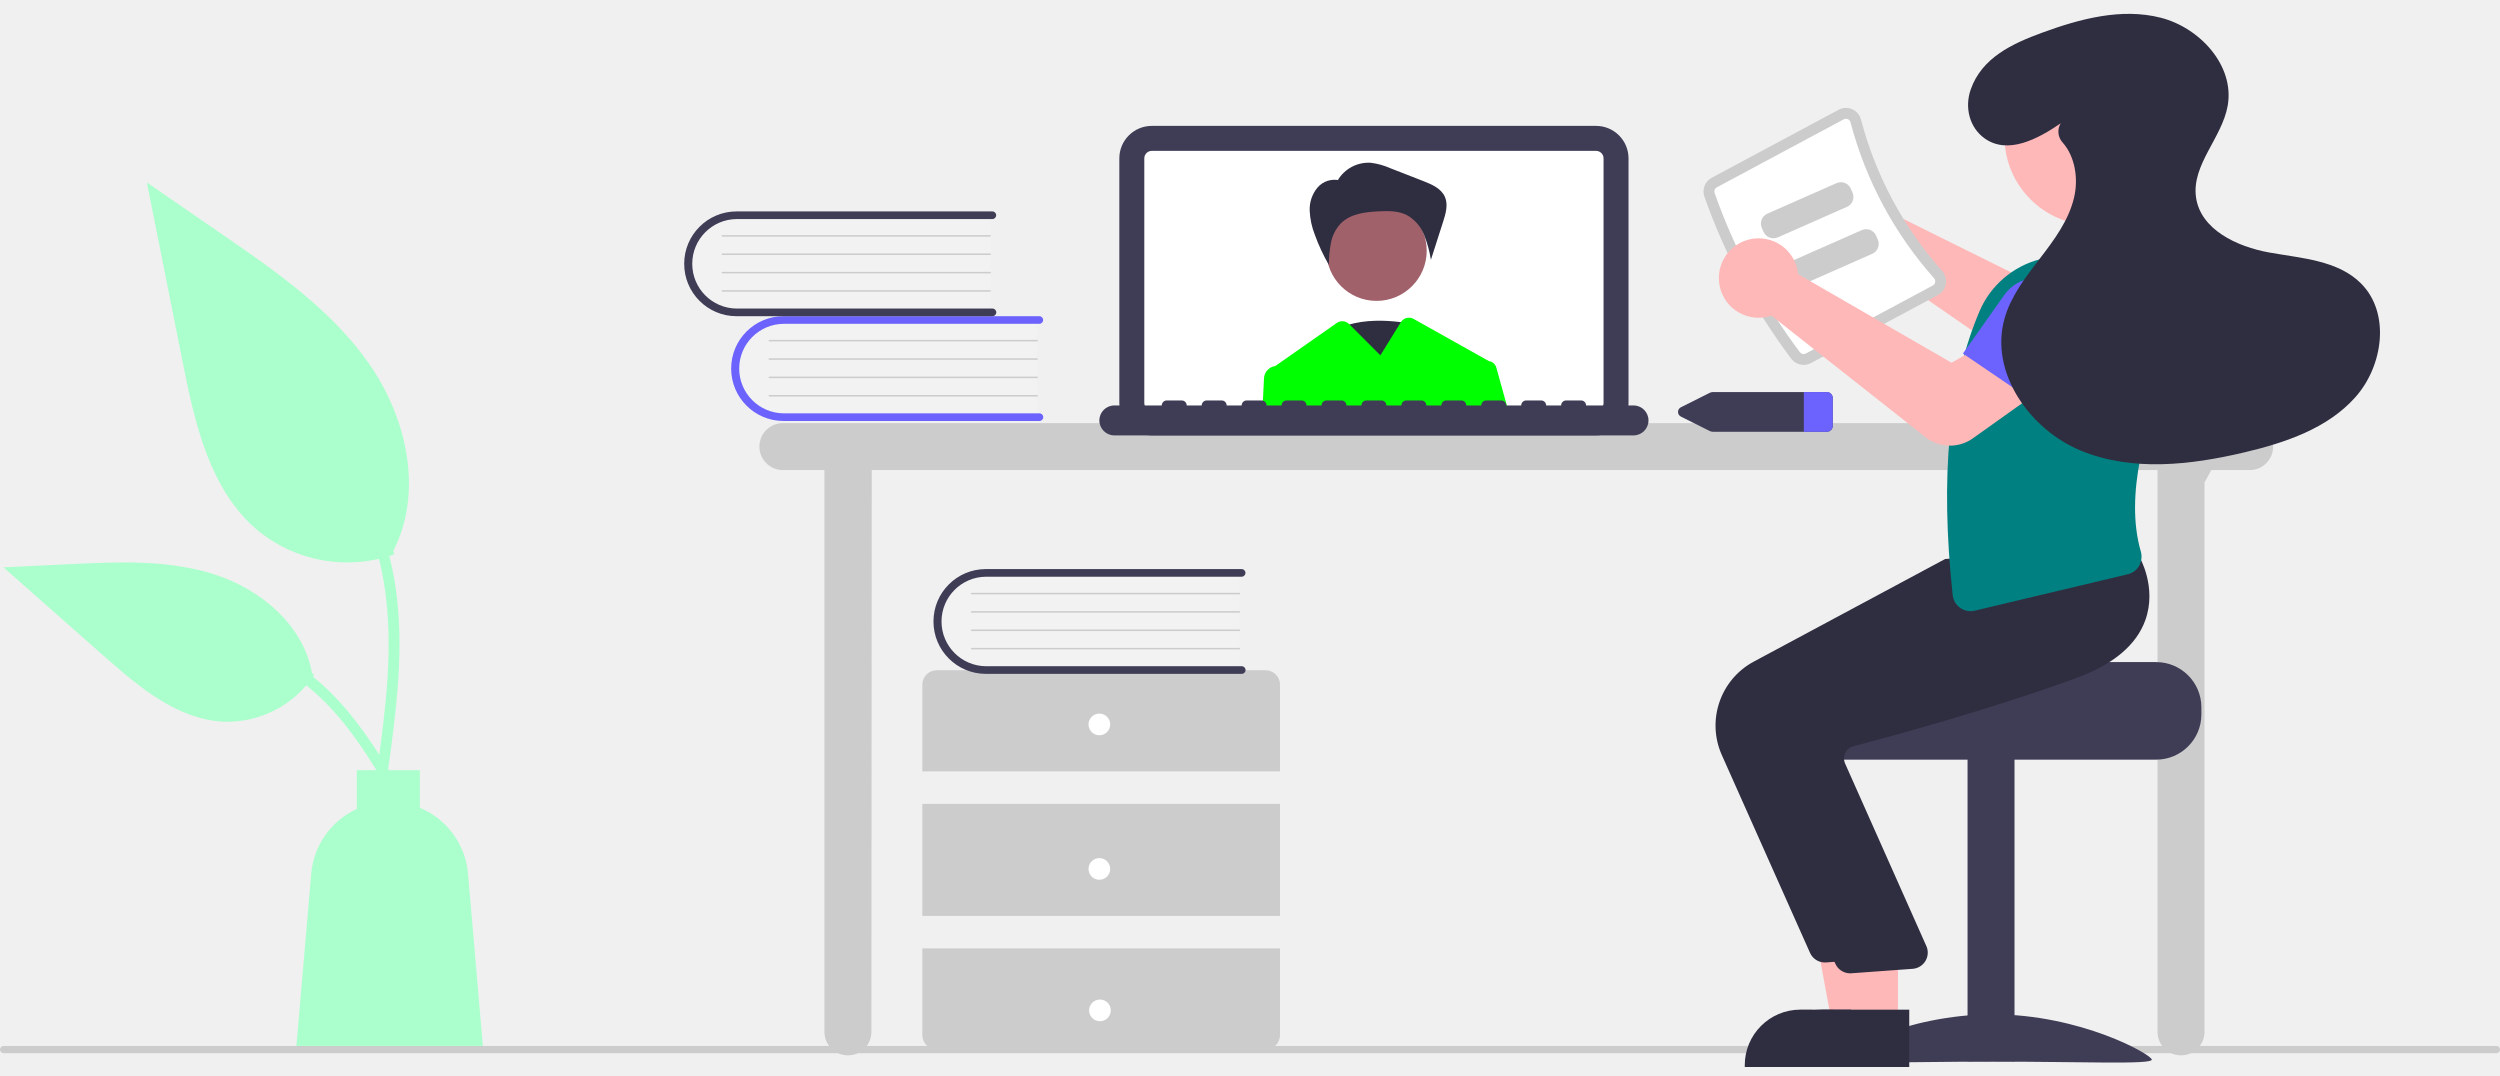
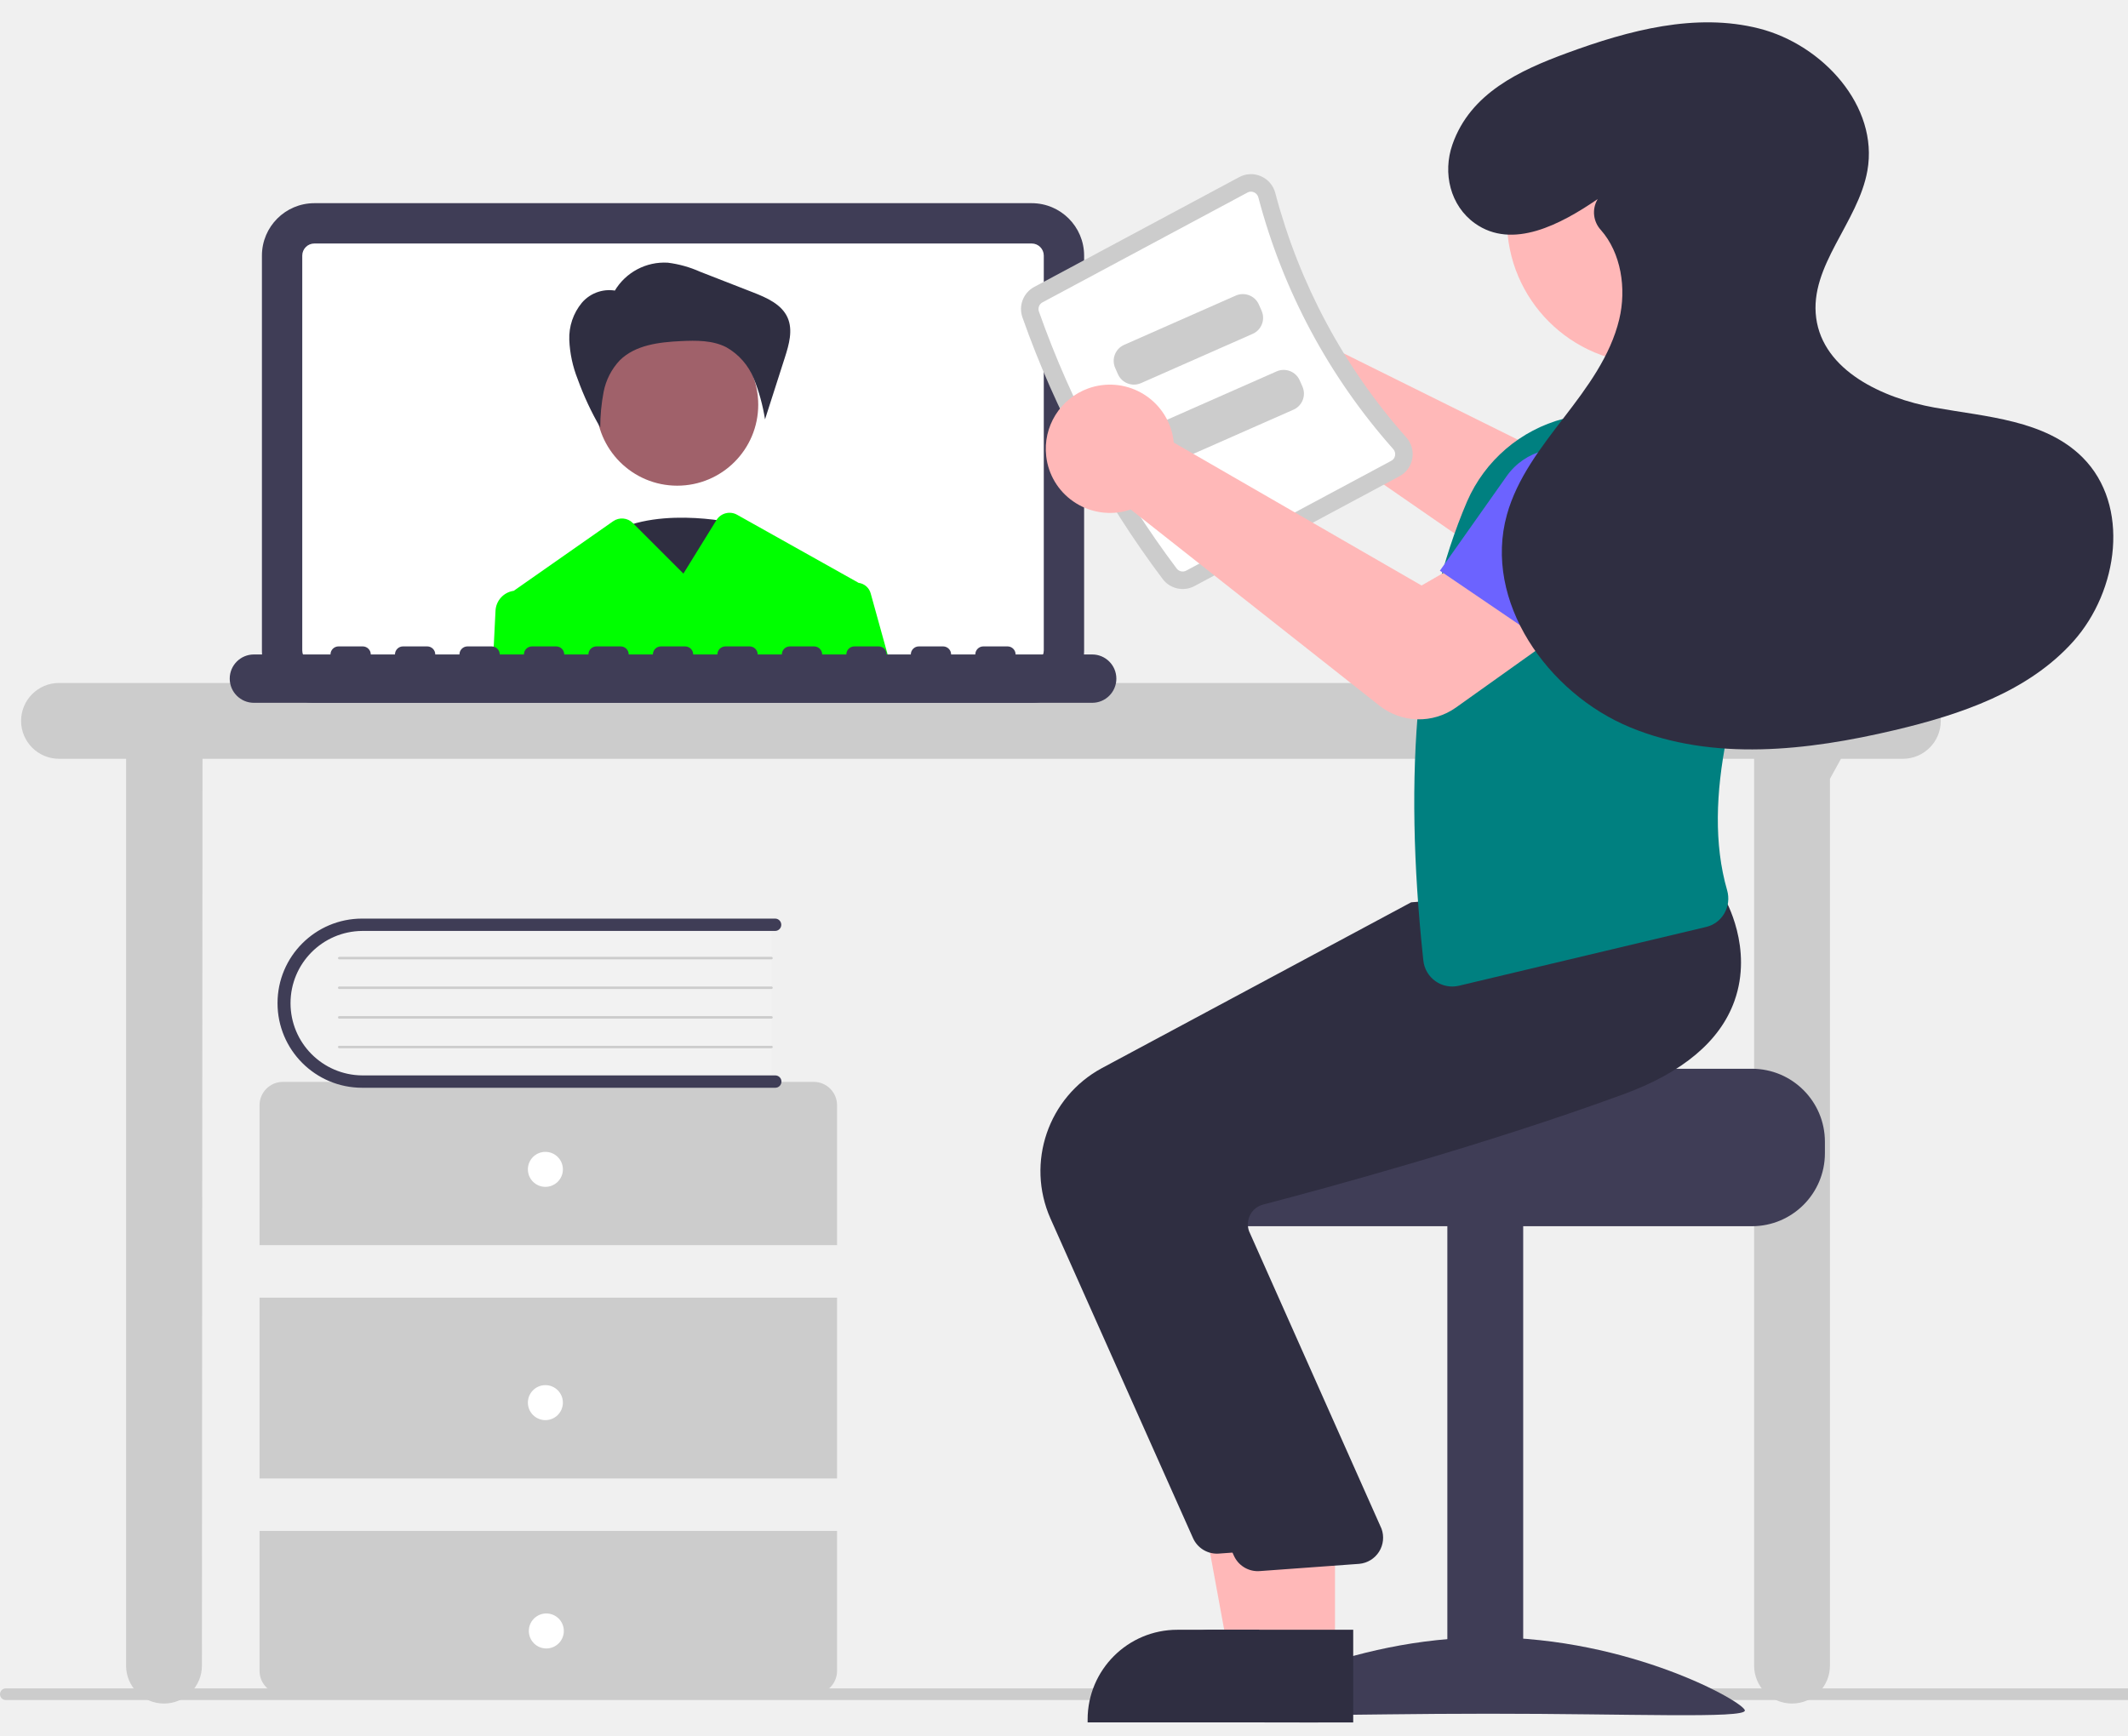
- <svg xmlns="http://www.w3.org/2000/svg" data-name="Layer 1" width="7.208in" height="3.1in" viewBox="0 0 692 297.6" version="1.1" id="svg283">
+ <svg xmlns="http://www.w3.org/2000/svg" data-name="Layer 1" width="3.8in" height="3.1in" viewBox="0 0 364.8 297.6" version="1.1" id="svg283">
  <defs id="defs287" />
  <path d="M 691,291.513 H 1 a 1,1 0 0 1 0,-2 h 690 a 1,1 0 0 1 0,2 z" fill="#cccccc" id="path155" />
-   <path d="m 622.704,117.111 h -406 a 6.5,6.5 0 1 0 0,13 h 11.5 v 155.5 a 6.5,6.5 0 0 0 13,0 l 0.099,-155.5 h 355.901 v 155.5 a 6.5,6.5 0 0 0 13,0 V 133.539 l 1.891,-3.427 h 10.609 a 6.5,6.5 0 1 0 0,-13 z" fill="#cccccc" id="path157" />
-   <path d="M 441.794,120.513 H 318.812 a 8.992,8.992 0 0 1 -8.982,-8.982 V 43.822 a 8.992,8.992 0 0 1 8.982,-8.982 h 122.982 a 8.992,8.992 0 0 1 8.982,8.982 V 111.531 a 8.992,8.992 0 0 1 -8.982,8.982 z" fill="#3f3d56" id="path159" />
-   <path d="M 441.793,41.753 H 318.813 a 2.074,2.074 0 0 0 -2.07,2.07 v 67.71 a 2.074,2.074 0 0 0 2.07,2.07 h 122.98 a 2.074,2.074 0 0 0 2.07,-2.07 V 43.823 a 2.074,2.074 0 0 0 -2.07,-2.07 z" fill="#ffffff" id="path161" />
-   <path d="m 390.792,89.691 c 0,0 -14.722,-3.392 -22.82,2.827 -8.097,6.219 10.306,20.355 10.306,20.355 z" fill="#2f2e41" id="path163" />
-   <circle cx="381.024" cy="69.394" r="13.887" fill="#a0616a" id="circle165" />
-   <path d="m 370.286,49.9 a 9.898,9.898 0 0 1 9.126,-4.856 19.397,19.397 0 0 1 5.515,1.544 l 9.078,3.541 c 2.349,0.916 4.922,2.039 5.941,4.345 0.946,2.141 0.24,4.613 -0.474,6.841 l -3.397,10.593 a 32.246,32.246 0 0 0 -1.925,-6.998 10.835,10.835 0 0 0 -4.704,-5.364 c -2.358,-1.21 -5.137,-1.185 -7.785,-1.057 -3.749,0.18 -7.826,0.657 -10.489,3.302 a 10.895,10.895 0 0 0 -2.765,5.399 32.5,32.5 0 0 0 -0.58,6.112 50.669,50.669 0 0 1 -3.869,-8.295 20.525,20.525 0 0 1 -1.438,-6.715 9.444,9.444 0 0 1 2.165,-6.387 6.195,6.195 0 0 1 6.231,-1.961 z" fill="#2f2e41" id="path167" />
-   <path d="m 414.183,101.733 a 2.472,2.472 0 0 0 -2.07,-1.79 0.86,0.86 0 0 0 -0.1,-0.06 l -20.731,-11.618 a 2.637,2.637 0 0 0 -3.528,0.908 l -5.67,9.18 -8.54,-8.54 -0.136,-0.136 a 2.636,2.636 0 0 0 -3.376,-0.295 l -17.038,11.931 c -0.03,0 -0.06,0.01 -0.09,0.01 a 3.633,3.633 0 0 0 -3.03,3.39 l -0.44,8.89 h 68.04 z" fill="#6c63ff" id="path169" style="fill:#00ff00" />
-   <path d="m 452.158,112.222 h -13.127 a 1.382,1.382 0 0 0 -1.382,-1.382 h -4.145 a 1.382,1.382 0 0 0 -1.382,1.382 h -4.145 a 1.382,1.382 0 0 0 -1.382,-1.382 h -4.145 a 1.382,1.382 0 0 0 -1.382,1.382 h -4.145 a 1.382,1.382 0 0 0 -1.382,-1.382 h -4.145 a 1.382,1.382 0 0 0 -1.382,1.382 h -4.145 a 1.382,1.382 0 0 0 -1.382,-1.382 h -4.145 a 1.382,1.382 0 0 0 -1.382,1.382 h -4.145 a 1.382,1.382 0 0 0 -1.382,-1.382 H 389.285 a 1.382,1.382 0 0 0 -1.382,1.382 h -4.145 a 1.382,1.382 0 0 0 -1.382,-1.382 h -4.145 a 1.382,1.382 0 0 0 -1.382,1.382 h -4.145 a 1.382,1.382 0 0 0 -1.382,-1.382 h -4.145 a 1.382,1.382 0 0 0 -1.382,1.382 h -4.145 a 1.382,1.382 0 0 0 -1.382,-1.382 h -4.145 a 1.382,1.382 0 0 0 -1.382,1.382 h -4.145 a 1.382,1.382 0 0 0 -1.382,-1.382 h -4.145 a 1.382,1.382 0 0 0 -1.382,1.382 h -4.145 a 1.382,1.382 0 0 0 -1.382,-1.382 h -4.145 a 1.382,1.382 0 0 0 -1.382,1.382 H 328.485 a 1.382,1.382 0 0 0 -1.382,-1.382 h -4.145 a 1.382,1.382 0 0 0 -1.382,1.382 H 308.449 a 4.145,4.145 0 0 0 0,8.291 h 143.709 a 4.145,4.145 0 0 0 0,-8.291 z" fill="#3f3d56" id="path171" />
-   <path d="m 287.079,88.148 v 27.526 h -68.962 a 13.771,13.771 0 1 1 0,-27.526 z" fill="#f2f2f2" id="path173" />
-   <path d="m 288.773,115.462 a 1.059,1.059 0 0 1 -1.059,1.059 h -70.826 a 14.504,14.504 0 1 1 0,-29.008 h 70.826 a 1.059,1.059 0 0 1 0,2.117 h -70.826 a 12.387,12.387 0 0 0 0,24.773 h 70.826 a 1.059,1.059 0 0 1 1.059,1.059 z" fill="#6c63ff" id="path175" />
-   <path d="m 287.079,94.5 h -74.108 a 0.212,0.212 0 1 1 0,-0.423 h 74.108 a 0.212,0.212 0 0 1 0,0.423 z" fill="#cccccc" id="path177" />
-   <path d="m 287.079,99.582 h -74.108 a 0.212,0.212 0 1 1 0,-0.423 h 74.108 a 0.212,0.212 0 0 1 0,0.423 z" fill="#cccccc" id="path179" />
-   <path d="m 287.079,104.664 h -74.108 a 0.212,0.212 0 1 1 0,-0.423 h 74.108 a 0.212,0.212 0 0 1 0,0.423 z" fill="#cccccc" id="path181" />
-   <path d="m 287.079,109.745 h -74.108 a 0.212,0.212 0 1 1 0,-0.423 h 74.108 a 0.212,0.212 0 0 1 0,0.423 z" fill="#cccccc" id="path183" />
-   <path d="m 274.079,59.148 v 27.526 h -68.962 a 13.771,13.771 0 1 1 0,-27.526 z" fill="#f2f2f2" id="path185" />
-   <path d="m 275.773,86.462 a 1.059,1.059 0 0 1 -1.059,1.059 h -70.826 a 14.504,14.504 0 1 1 0,-29.008 h 70.826 a 1.059,1.059 0 0 1 0,2.117 h -70.826 a 12.387,12.387 0 0 0 0,24.773 h 70.826 a 1.059,1.059 0 0 1 1.059,1.059 z" fill="#3f3d56" id="path187" />
-   <path d="m 274.079,65.5 h -74.108 a 0.212,0.212 0 1 1 0,-0.423 h 74.108 a 0.212,0.212 0 0 1 0,0.423 z" fill="#cccccc" id="path189" />
-   <path d="m 274.079,70.582 h -74.108 a 0.212,0.212 0 1 1 0,-0.423 h 74.108 a 0.212,0.212 0 0 1 0,0.423 z" fill="#cccccc" id="path191" />
-   <path d="m 274.079,75.664 h -74.108 a 0.212,0.212 0 1 1 0,-0.423 h 74.108 a 0.212,0.212 0 0 1 0,0.423 z" fill="#cccccc" id="path193" />
-   <path d="m 274.079,80.745 h -74.108 a 0.212,0.212 0 1 1 0,-0.423 h 74.108 a 0.212,0.212 0 0 1 0,0.423 z" fill="#cccccc" id="path195" />
-   <path d="m 354.303,213.513 v -24 a 4,4 0 0 0 -4,-4 h -91 a 4,4 0 0 0 -4,4 v 24 z" fill="#cccccc" id="path197" />
-   <rect x="255.303" y="222.513" width="99" height="31" fill="#cccccc" id="rect199" />
-   <path d="m 255.303,262.513 v 24 a 4,4 0 0 0 4,4 h 91 a 4,4 0 0 0 4,-4 v -24 z" fill="#cccccc" id="path201" />
-   <circle cx="304.303" cy="200.513" r="3" fill="#ffffff" id="circle203" />
-   <circle cx="304.303" cy="240.513" r="3" fill="#ffffff" id="circle205" />
-   <circle cx="304.464" cy="279.666" r="3" fill="#ffffff" id="circle207" />
-   <path d="m 343.079,158.148 v 27.526 h -68.962 a 13.771,13.771 0 1 1 0,-27.526 z" fill="#f2f2f2" id="path209" />
-   <path d="m 344.773,185.462 a 1.059,1.059 0 0 1 -1.059,1.059 h -70.826 a 14.504,14.504 0 1 1 0,-29.008 h 70.826 a 1.059,1.059 0 0 1 0,2.117 h -70.826 a 12.387,12.387 0 0 0 0,24.773 h 70.826 a 1.059,1.059 0 0 1 1.059,1.059 z" fill="#3f3d56" id="path211" />
-   <path d="m 343.079,164.5 h -74.108 a 0.212,0.212 0 1 1 0,-0.423 h 74.108 a 0.212,0.212 0 0 1 0,0.423 z" fill="#cccccc" id="path213" />
-   <path d="m 343.079,169.582 h -74.108 a 0.212,0.212 0 1 1 0,-0.423 h 74.108 a 0.212,0.212 0 0 1 0,0.423 z" fill="#cccccc" id="path215" />
-   <path d="m 343.079,174.664 h -74.108 a 0.212,0.212 0 1 1 0,-0.423 h 74.108 a 0.212,0.212 0 0 1 0,0.423 z" fill="#cccccc" id="path217" />
-   <path d="m 343.079,179.745 h -74.108 a 0.212,0.212 0 1 1 0,-0.423 h 74.108 a 0.212,0.212 0 0 1 0,0.423 z" fill="#cccccc" id="path219" />
-   <path d="M 505.563,108.513 H 474.143 a 1.941,1.941 0 0 0 -0.86,0.2 l -7.93,3.97 a 1.445,1.445 0 0 0 0,2.66 l 7.93,3.97 a 1.941,1.941 0 0 0 0.86,0.2 h 31.42 a 1.649,1.649 0 0 0 1.74,-1.53 v -7.94 a 1.649,1.649 0 0 0 -1.74,-1.53 z" fill="#3f3d56" id="path229" />
-   <path d="m 507.303,110.043 v 7.94 a 1.649,1.649 0 0 1 -1.74,1.53 h -6.26 v -11 h 6.26 a 1.649,1.649 0 0 1 1.74,1.53 z" fill="#6c63ff" id="path231" />
-   <path d="m 505.327,49.113 a 11.003,11.003 0 0 1 14.89,6.915 10.588,10.588 0 0 1 0.32,1.435 l 43.938,21.788 10.168,-6.739 12.652,14.565 -15.526,12.61 a 11.149,11.149 0 0 1 -13.301,0.513 L 513.889,69.372 a 10.511,10.511 0 0 1 -1.015,0.37 11.003,11.003 0 0 1 -14.01,-8.561 10.708,10.708 0 0 1 -0.163,-1.34 11.036,11.036 0 0 1 6.625,-10.729 z" fill="#ffb8b8" id="path233" />
-   <path d="m 596.841,183.262 h -48.01 c 0,1.38 -49.48,2.5 -49.48,2.5 a 12.86,12.86 0 0 0 -2.11,2 12.41,12.41 0 0 0 -2.9,8 v 2 a 12.505,12.505 0 0 0 12.5,12.5 h 90 a 12.511,12.511 0 0 0 12.5,-12.5 v -2 a 12.517,12.517 0 0 0 -12.5,-12.5 z" fill="#3f3d56" id="path235" />
-   <rect x="-557.617" y="-293.765" width="13" height="84" transform="scale(-1)" fill="#3f3d56" id="rect237" />
-   <path d="m 507.618,293.308 c 0,1.405 19.699,0.543 44,0.543 24.301,0 44,0.861 44,-0.543 0,-1.405 -19.699,-12.543 -44,-12.543 -24.301,0 -44,11.139 -44,12.543 z" fill="#3f3d56" id="path239" />
-   <polygon points="519.353,487.993 507.094,487.992 501.261,456.195 519.355,456.196 " fill="#ffb8b8" id="polygon241" transform="translate(0,-204.53)" />
-   <path d="m 522.48,295.347 -39.531,-0.001 v -0.5 a 15.386,15.386 0 0 1 15.386,-15.386 h 10e-4 l 24.144,10e-4 z" fill="#2f2e41" id="path243" />
-   <path d="m 501.017,263.745 -24.441,-54.808 a 20.086,20.086 0 0 1 8.819,-25.784 l 53.013,-28.428 24.191,-2.058 22.315,-2.028 0.161,0.272 c 0.206,0.348 5.004,8.635 1.76,17.722 -2.46,6.893 -8.859,12.276 -19.019,16.002 -23.714,8.695 -51.109,16.127 -61.786,18.918 a 3.451,3.451 0 0 0 -2.211,1.76 3.498,3.498 0 0 0 -0.196,2.799 l 22.707,51.015 a 4.5,4.5 0 0 1 -3.809,6.029 l -16.967,1.235 q -0.216,0.021 -0.43,0.021 a 4.497,4.497 0 0 1 -4.106,-2.667 z" fill="#2f2e41" id="path245" />
-   <polygon points="525.353,487.993 513.094,487.992 507.261,456.195 525.355,456.196 " fill="#ffb8b8" id="polygon247" transform="translate(0,-204.53)" />
-   <path d="m 528.48,295.347 -39.531,-0.001 v -0.5 a 15.386,15.386 0 0 1 15.386,-15.386 h 10e-4 l 24.144,10e-4 z" fill="#2f2e41" id="path249" />
-   <path d="m 508.017,266.745 -24.441,-54.808 a 20.086,20.086 0 0 1 8.819,-25.784 l 53.013,-28.428 24.191,-2.058 22.315,-2.028 0.161,0.272 c 0.206,0.348 5.004,8.635 1.76,17.722 -2.46,6.893 -8.859,12.276 -19.019,16.002 -23.714,8.695 -51.109,16.127 -61.786,18.918 a 3.451,3.451 0 0 0 -2.211,1.76 3.498,3.498 0 0 0 -0.196,2.799 l 22.707,51.015 a 4.5,4.5 0 0 1 -3.809,6.029 l -16.967,1.235 q -0.216,0.021 -0.43,0.021 a 4.497,4.497 0 0 1 -4.106,-2.667 z" fill="#2f2e41" id="path251" />
-   <path d="m 495.835,99.314 a 167.506,167.506 0 0 1 -24.075,-44.932 4.303,4.303 0 0 1 2.032,-5.179 l 35.145,-18.832 a 4.247,4.247 0 0 1 3.726,-0.151 4.319,4.319 0 0 1 2.461,2.884 102.328,102.328 0 0 0 22.446,41.891 4.318,4.318 0 0 1 1.038,3.647 4.247,4.247 0 0 1 -2.189,3.018 l -35.145,18.832 a 4.303,4.303 0 0 1 -5.438,-1.177 z" fill="#cccccc" id="path253" />
-   <path d="m 498.233,97.512 a 1.299,1.299 0 0 0 1.622,0.335 l 35.146,-18.832 a 1.246,1.246 0 0 0 0.653,-0.897 1.318,1.318 0 0 0 -0.325,-1.128 105.34,105.34 0 0 1 -23.107,-43.125 1.319,1.319 0 0 0 -0.758,-0.895 1.247,1.247 0 0 0 -1.11,0.046 l -35.145,18.831 a 1.298,1.298 0 0 0 -0.62,1.537 164.507,164.507 0 0 0 23.645,44.127 z" fill="#ffffff" id="path255" />
-   <path d="m 612.593,94.291 -27.525,10.459 -6.72,-18.667 a 11.168,11.168 0 0 1 5.002,-13.499 v 0 a 11.168,11.168 0 0 1 14.262,2.784 z" fill="#6c63ff" id="path257" />
-   <path d="m 542.583,168.251 a 4.999,4.999 0 0 1 -2.083,-3.549 c -3.525,-32.91 -1.07,-58.664 7.506,-78.735 a 24.992,24.992 0 0 1 16.567,-14.18 l 22.25,-1.123 0.115,0.056 a 26.005,26.005 0 0 1 14.219,27.588 c -7.156,18.863 -13.148,38.503 -8.579,54.346 a 5.122,5.122 0 0 1 -0.484,3.983 4.884,4.884 0 0 1 -3.116,2.309 l -42.378,10.081 a 4.964,4.964 0 0 1 -4.017,-0.777 z" fill="#6c63ff" id="path259" style="fill:#008080" />
-   <circle cx="579.396" cy="37.793" r="24.561" fill="#ffb8b8" id="circle261" />
-   <path d="m 511.243,57.246 -19.142,8.45 a 3.003,3.003 0 0 1 -3.956,-1.533 l -0.473,-1.073 a 3.003,3.003 0 0 1 1.533,-3.956 l 19.142,-8.45 a 3.003,3.003 0 0 1 3.956,1.533 l 0.473,1.073 a 3.003,3.003 0 0 1 -1.533,3.956 z" fill="#cccccc" id="path263" />
-   <path d="m 518.243,70.246 -19.142,8.45 a 3.003,3.003 0 0 1 -3.956,-1.533 l -0.473,-1.073 a 3.003,3.003 0 0 1 1.533,-3.956 l 19.142,-8.45 a 3.003,3.003 0 0 1 3.956,1.533 l 0.473,1.073 a 3.003,3.003 0 0 1 -1.533,3.956 z" fill="#cccccc" id="path265" />
-   <path d="M 533.005,121.023 490.331,87.357 a 10.517,10.517 0 0 1 -1.036,0.306 11.027,11.027 0 0 1 -8.818,-1.691 10.913,10.913 0 0 1 -4.626,-7.733 11.023,11.023 0 0 1 7.209,-11.638 11.004,11.004 0 0 1 14.426,7.837 10.571,10.571 0 0 1 0.229,1.452 l 42.481,24.507 10.572,-6.086 11.711,15.332 -16.414,11.699 a 10.942,10.942 0 0 1 -13.06,-0.318 z" fill="#ffb8b8" id="path267" />
-   <path d="m 567.686,114.417 -24.349,-16.557 11.443,-16.207 a 11.168,11.168 0 0 1 13.929,-3.64 v 0 a 11.168,11.168 0 0 1 5.894,13.283 z" fill="#6c63ff" id="path269" />
-   <path d="m 570.391,34.135 c -6.313,4.321 -14.601,8.762 -21.049,4.161 -4.234,-3.021 -5.567,-8.615 -3.851,-13.525 3.087,-8.829 11.569,-12.715 19.681,-15.695 10.544,-3.873 22.026,-6.954 32.911,-4.181 10.885,2.774 20.506,13.313 18.541,24.373 -1.58,8.894 -9.97,16.295 -8.779,25.25 1.199,9.012 11.334,13.756 20.281,15.367 8.948,1.611 18.96,2.128 25.391,8.555 8.203,8.199 6.155,22.853 -1.564,31.51 -7.719,8.656 -19.367,12.58 -30.654,15.248 -14.955,3.534 -31.129,5.392 -45.332,-0.474 -14.203,-5.865 -25.256,-21.654 -21.141,-36.46 1.738,-6.254 5.832,-11.539 9.789,-16.685 3.957,-5.145 7.963,-10.526 9.472,-16.839 1.258,-5.261 0.327,-11.369 -3.162,-15.315 a 4.437,4.437 0 0 1 -0.594,-5.186 z" fill="#2f2e41" id="path271" />
-   <path d="M 109.072,153.468 A 39.063,39.063 0 0 1 71.351,146.824 C 58.139,135.735 53.997,117.465 50.626,100.549 Q 45.642,75.531 40.657,50.513 l 20.872,14.371 c 15.01,10.335 30.357,21.001 40.75,35.971 10.393,14.97 14.929,35.405 6.579,51.603" fill="#e6e6e6" id="path273" style="fill:#aaffcc" />
-   <path d="m 107.288,214.047 c 2.112,-15.387 4.285,-30.973 2.803,-46.525 -1.316,-13.812 -5.53,-27.303 -14.109,-38.364 A 63.82,63.82 0 0 0 79.608,114.32 c -1.637,-1.034 -3.144,1.561 -1.514,2.59 a 60.672,60.672 0 0 1 23.999,28.956 c 5.225,13.289 6.064,27.776 5.164,41.893 -0.544,8.537 -1.698,17.019 -2.861,25.489 a 1.554,1.554 0 0 0 1.048,1.845 1.509,1.509 0 0 0 1.845,-1.048 z" fill="#f2f2f2" id="path275" style="fill:#aaffcc" />
-   <path d="M 86.941,186.818 A 28.755,28.755 0 0 1 61.886,199.75 C 49.203,199.148 38.629,190.296 29.111,181.892 l -28.153,-24.857 18.633,-0.892 c 13.4,-0.641 27.145,-1.239 39.908,2.893 12.763,4.132 24.533,14.077 26.867,27.287" fill="#e6e6e6" id="path277" style="fill:#aaffcc" />
-   <path d="M 113.258,222.893 C 103.09,204.901 91.297,184.906 70.223,178.516 a 48.022,48.022 0 0 0 -18.101,-1.869 c -1.922,0.166 -1.442,3.128 0.476,2.963 a 44.614,44.614 0 0 1 28.886,7.642 c 8.145,5.544 14.487,13.252 19.854,21.425 3.288,5.007 6.233,10.226 9.178,15.438 0.941,1.666 3.693,0.463 2.74,-1.222 z" fill="#f2f2f2" id="path279" style="fill:#aaffcc" />
-   <path d="M 129.55,241.83 A 21.774,21.774 0 0 0 116.207,223.593 v -10.401 H 98.762 v 10.729 a 21.763,21.763 0 0 0 -12.616,17.909 l -4.102,47.684 h 51.608 z" fill="#f2f2f2" id="path281" style="fill:#aaffcc" />
+   <path d="M 326.205,117.111 H 10.115 c -3.59,0 -6.5,2.91 -6.5,6.5 0,3.59 2.91,6.5 6.5,6.5 h 11.5 v 155.5 c 0,3.59 2.91,6.5 6.5,6.5 3.59,0 6.5,-2.91 6.5,-6.5 l 0.099,-155.5 H 300.705 v 155.5 c 0,3.59 2.91,6.5 6.5,6.5 3.59,0 6.5,-2.91 6.5,-6.5 V 133.539 l 1.891,-3.427 h 10.609 c 3.59,0 6.5,-2.91 6.5,-6.5 0,-3.59 -2.91,-6.5 -6.5,-6.5 z" fill="#cccccc" id="path157" />
+   <path d="M 176.866,120.513 H 53.884 a 8.992,8.992 0 0 1 -8.982,-8.982 V 43.822 a 8.992,8.992 0 0 1 8.982,-8.982 H 176.866 a 8.992,8.992 0 0 1 8.982,8.982 V 111.531 a 8.992,8.992 0 0 1 -8.982,8.982 z" fill="#3f3d56" id="path159" />
+   <path d="M 176.865,41.753 H 53.885 a 2.074,2.074 0 0 0 -2.07,2.07 v 67.71 a 2.074,2.074 0 0 0 2.07,2.07 H 176.865 a 2.074,2.074 0 0 0 2.07,-2.07 V 43.823 a 2.074,2.074 0 0 0 -2.07,-2.07 z" fill="#ffffff" id="path161" />
+   <path d="m 125.864,89.691 c 0,0 -14.722,-3.392 -22.82,2.827 -8.097,6.219 10.306,20.355 10.306,20.355 z" fill="#2f2e41" id="path163" />
+   <circle cx="116.096" cy="69.394" r="13.887" fill="#a0616a" id="circle165" />
+   <path d="m 105.358,49.9 a 9.898,9.898 0 0 1 9.126,-4.856 19.397,19.397 0 0 1 5.515,1.544 l 9.078,3.541 c 2.349,0.916 4.922,2.039 5.941,4.345 0.946,2.141 0.24,4.613 -0.474,6.841 l -3.397,10.593 a 32.246,32.246 0 0 0 -1.925,-6.998 10.835,10.835 0 0 0 -4.704,-5.364 c -2.358,-1.21 -5.137,-1.185 -7.785,-1.057 -3.749,0.18 -7.826,0.657 -10.489,3.302 a 10.895,10.895 0 0 0 -2.765,5.399 32.5,32.5 0 0 0 -0.58,6.112 50.669,50.669 0 0 1 -3.869,-8.295 20.525,20.525 0 0 1 -1.438,-6.715 9.444,9.444 0 0 1 2.165,-6.387 6.195,6.195 0 0 1 6.231,-1.961 z" fill="#2f2e41" id="path167" />
+   <path d="m 149.255,101.733 a 2.472,2.472 0 0 0 -2.07,-1.79 0.86,0.86 0 0 0 -0.1,-0.06 l -20.731,-11.618 a 2.637,2.637 0 0 0 -3.528,0.908 l -5.67,9.18 -8.54,-8.54 -0.136,-0.136 a 2.636,2.636 0 0 0 -3.376,-0.295 L 88.065,101.313 c -0.03,0 -0.06,0.01 -0.09,0.01 a 3.633,3.633 0 0 0 -3.03,3.39 l -0.44,8.89 h 68.04 z" fill="#6c63ff" id="path169" style="fill:#00ff00" />
+   <path d="m 187.23,112.222 h -13.127 a 1.382,1.382 0 0 0 -1.382,-1.382 h -4.145 a 1.382,1.382 0 0 0 -1.382,1.382 h -4.145 a 1.382,1.382 0 0 0 -1.382,-1.382 h -4.145 a 1.382,1.382 0 0 0 -1.382,1.382 h -4.145 a 1.382,1.382 0 0 0 -1.382,-1.382 h -4.145 a 1.382,1.382 0 0 0 -1.382,1.382 h -4.145 a 1.382,1.382 0 0 0 -1.382,-1.382 h -4.145 a 1.382,1.382 0 0 0 -1.382,1.382 h -4.145 a 1.382,1.382 0 0 0 -1.382,-1.382 h -4.145 a 1.382,1.382 0 0 0 -1.382,1.382 h -4.145 a 1.382,1.382 0 0 0 -1.382,-1.382 h -4.145 a 1.382,1.382 0 0 0 -1.382,1.382 h -4.145 a 1.382,1.382 0 0 0 -1.382,-1.382 h -4.145 a 1.382,1.382 0 0 0 -1.382,1.382 h -4.145 a 1.382,1.382 0 0 0 -1.382,-1.382 h -4.145 a 1.382,1.382 0 0 0 -1.382,1.382 h -4.145 a 1.382,1.382 0 0 0 -1.382,-1.382 h -4.145 a 1.382,1.382 0 0 0 -1.382,1.382 h -4.145 a 1.382,1.382 0 0 0 -1.382,-1.382 h -4.145 a 1.382,1.382 0 0 0 -1.382,1.382 h -4.145 a 1.382,1.382 0 0 0 -1.382,-1.382 h -4.145 a 1.382,1.382 0 0 0 -1.382,1.382 h -13.127 a 4.145,4.145 0 0 0 0,8.291 H 187.23 a 4.145,4.145 0 0 0 0,-8.291 z" fill="#3f3d56" id="path171" />
+   <path d="m 143.495,213.513 v -24 a 4,4 0 0 0 -4,-4 H 48.495 a 4,4 0 0 0 -4,4 v 24 z" fill="#cccccc" id="path197" />
+   <rect x="44.495" y="222.513" width="99" height="31" fill="#cccccc" id="rect199" />
+   <path d="m 44.495,262.513 v 24 a 4,4 0 0 0 4,4 h 91 a 4,4 0 0 0 4,-4 v -24 z" fill="#cccccc" id="path201" />
+   <circle cx="93.495" cy="200.513" r="3" fill="#ffffff" id="circle203" />
+   <circle cx="93.495" cy="240.513" r="3" fill="#ffffff" id="circle205" />
+   <circle cx="93.656" cy="279.666" r="3" fill="#ffffff" id="circle207" />
+   <path d="m 132.271,158.148 v 27.526 H 63.309 a 13.771,13.771 0 1 1 0,-27.526 z" fill="#f2f2f2" id="path209" />
+   <path d="m 133.965,185.462 a 1.059,1.059 0 0 1 -1.059,1.059 H 62.08 a 14.504,14.504 0 1 1 0,-29.008 h 70.826 a 1.059,1.059 0 0 1 0,2.117 H 62.08 a 12.387,12.387 0 0 0 0,24.773 h 70.826 a 1.059,1.059 0 0 1 1.059,1.059 z" fill="#3f3d56" id="path211" />
+   <path d="M 132.271,164.5 H 58.163 a 0.212,0.212 0 1 1 0,-0.423 H 132.271 a 0.212,0.212 0 0 1 0,0.423 z" fill="#cccccc" id="path213" />
+   <path d="M 132.271,169.582 H 58.163 a 0.212,0.212 0 1 1 0,-0.423 H 132.271 a 0.212,0.212 0 0 1 0,0.423 z" fill="#cccccc" id="path215" />
+   <path d="M 132.271,174.664 H 58.163 a 0.212,0.212 0 1 1 0,-0.423 H 132.271 a 0.212,0.212 0 0 1 0,0.423 z" fill="#cccccc" id="path217" />
+   <path d="M 132.271,179.745 H 58.163 a 0.212,0.212 0 1 1 0,-0.423 H 132.271 a 0.212,0.212 0 0 1 0,0.423 z" fill="#cccccc" id="path219" />
+   <path d="m 208.827,49.113 a 11.003,11.003 0 0 1 14.89,6.915 10.588,10.588 0 0 1 0.32,1.435 l 43.938,21.788 10.168,-6.739 12.652,14.565 -15.526,12.61 a 11.149,11.149 0 0 1 -13.301,0.513 L 217.389,69.372 a 10.511,10.511 0 0 1 -1.015,0.37 11.003,11.003 0 0 1 -14.01,-8.561 10.708,10.708 0 0 1 -0.163,-1.34 11.036,11.036 0 0 1 6.625,-10.729 z" fill="#ffb8b8" id="path233" />
+   <path d="m 300.341,183.262 h -48.01 c 0,1.38 -49.48,2.5 -49.48,2.5 a 12.86,12.86 0 0 0 -2.11,2 12.41,12.41 0 0 0 -2.9,8 v 2 a 12.505,12.505 0 0 0 12.5,12.5 h 90 a 12.511,12.511 0 0 0 12.5,-12.5 v -2 a 12.517,12.517 0 0 0 -12.5,-12.5 z" fill="#3f3d56" id="path235" />
+   <rect x="-261.118" y="-293.765" width="13" height="84" transform="scale(-1)" fill="#3f3d56" id="rect237" />
+   <path d="m 211.118,293.308 c 0,1.405 19.699,0.543 44,0.543 24.301,0 44,0.861 44,-0.543 0,-1.405 -19.699,-12.543 -44,-12.543 -24.301,0 -44,11.139 -44,12.543 z" fill="#3f3d56" id="path239" />
+   <polygon points="519.355,456.196 519.353,487.993 507.094,487.992 501.261,456.195 " fill="#ffb8b8" id="polygon241" transform="translate(-296.4998,-204.53)" />
+   <path d="m 225.98,295.347 -39.531,-0.001 v -0.5 a 15.386,15.386 0 0 1 15.386,-15.386 h 0.001 l 24.144,10e-4 z" fill="#2f2e41" id="path243" />
+   <path d="M 204.517,263.745 180.076,208.937 a 20.086,20.086 0 0 1 8.819,-25.784 l 53.013,-28.428 24.191,-2.058 22.315,-2.028 0.161,0.272 c 0.206,0.348 5.004,8.635 1.76,17.722 -2.46,6.893 -8.859,12.276 -19.019,16.002 -23.714,8.695 -51.109,16.127 -61.786,18.918 a 3.451,3.451 0 0 0 -2.211,1.76 3.498,3.498 0 0 0 -0.196,2.799 l 22.707,51.015 a 4.5,4.5 0 0 1 -3.809,6.029 l -16.967,1.235 q -0.216,0.021 -0.43,0.021 a 4.497,4.497 0 0 1 -4.106,-2.667 z" fill="#2f2e41" id="path245" />
+   <polygon points="525.355,456.196 525.353,487.993 513.094,487.992 507.261,456.195 " fill="#ffb8b8" id="polygon247" transform="translate(-296.4998,-204.53)" />
+   <path d="m 231.98,295.347 -39.531,-0.001 v -0.5 a 15.386,15.386 0 0 1 15.386,-15.386 h 0.001 l 24.144,10e-4 z" fill="#2f2e41" id="path249" />
+   <path d="M 211.517,266.745 187.076,211.937 a 20.086,20.086 0 0 1 8.819,-25.784 l 53.013,-28.428 24.191,-2.058 22.315,-2.028 0.161,0.272 c 0.206,0.348 5.004,8.635 1.76,17.722 -2.46,6.893 -8.859,12.276 -19.019,16.002 -23.714,8.695 -51.109,16.127 -61.786,18.918 a 3.451,3.451 0 0 0 -2.211,1.76 3.498,3.498 0 0 0 -0.196,2.799 l 22.707,51.015 a 4.5,4.5 0 0 1 -3.809,6.029 l -16.967,1.235 q -0.216,0.021 -0.43,0.021 a 4.497,4.497 0 0 1 -4.106,-2.667 z" fill="#2f2e41" id="path251" />
+   <path d="m 199.335,99.314 a 167.506,167.506 0 0 1 -24.075,-44.932 4.303,4.303 0 0 1 2.032,-5.179 l 35.145,-18.832 a 4.247,4.247 0 0 1 3.726,-0.151 4.319,4.319 0 0 1 2.461,2.884 102.328,102.328 0 0 0 22.446,41.891 4.318,4.318 0 0 1 1.038,3.647 4.247,4.247 0 0 1 -2.189,3.018 l -35.145,18.832 a 4.303,4.303 0 0 1 -5.438,-1.177 z" fill="#cccccc" id="path253" />
+   <path d="m 201.733,97.512 a 1.299,1.299 0 0 0 1.622,0.335 l 35.146,-18.832 a 1.246,1.246 0 0 0 0.653,-0.897 1.318,1.318 0 0 0 -0.325,-1.128 105.34,105.34 0 0 1 -23.107,-43.125 1.319,1.319 0 0 0 -0.758,-0.895 1.247,1.247 0 0 0 -1.11,0.046 l -35.145,18.831 a 1.298,1.298 0 0 0 -0.62,1.537 164.507,164.507 0 0 0 23.645,44.127 z" fill="#ffffff" id="path255" />
+   <path d="m 316.093,94.291 -27.525,10.459 -6.72,-18.667 a 11.168,11.168 0 0 1 5.002,-13.499 v 0 a 11.168,11.168 0 0 1 14.262,2.784 z" fill="#6c63ff" id="path257" />
+   <path d="m 246.083,168.251 a 4.999,4.999 0 0 1 -2.083,-3.549 c -3.525,-32.91 -1.07,-58.664 7.506,-78.735 a 24.992,24.992 0 0 1 16.567,-14.18 l 22.25,-1.123 0.115,0.056 a 26.005,26.005 0 0 1 14.219,27.588 c -7.156,18.863 -13.148,38.503 -8.579,54.346 a 5.122,5.122 0 0 1 -0.484,3.983 4.884,4.884 0 0 1 -3.116,2.309 l -42.378,10.081 a 4.964,4.964 0 0 1 -4.017,-0.777 z" fill="#6c63ff" id="path259" style="fill:#008080" />
+   <circle cx="282.896" cy="37.793" r="24.561" fill="#ffb8b8" id="circle261" />
+   <path d="m 214.744,57.246 -19.142,8.45 a 3.003,3.003 0 0 1 -3.956,-1.533 l -0.473,-1.073 a 3.003,3.003 0 0 1 1.533,-3.956 l 19.142,-8.45 a 3.003,3.003 0 0 1 3.956,1.533 l 0.473,1.073 a 3.003,3.003 0 0 1 -1.533,3.956 z" fill="#cccccc" id="path263" />
+   <path d="m 221.744,70.246 -19.142,8.45 a 3.003,3.003 0 0 1 -3.956,-1.533 l -0.473,-1.073 a 3.003,3.003 0 0 1 1.533,-3.956 l 19.142,-8.45 a 3.003,3.003 0 0 1 3.956,1.533 l 0.473,1.073 a 3.003,3.003 0 0 1 -1.533,3.956 z" fill="#cccccc" id="path265" />
+   <path d="M 236.505,121.023 193.831,87.357 a 10.517,10.517 0 0 1 -1.036,0.306 11.027,11.027 0 0 1 -8.818,-1.691 10.913,10.913 0 0 1 -4.626,-7.733 11.023,11.023 0 0 1 7.209,-11.638 11.004,11.004 0 0 1 14.426,7.837 10.571,10.571 0 0 1 0.229,1.452 l 42.481,24.507 10.572,-6.086 11.711,15.332 -16.414,11.699 a 10.942,10.942 0 0 1 -13.06,-0.318 z" fill="#ffb8b8" id="path267" />
+   <path d="M 271.186,114.417 246.838,97.86 258.28,81.653 a 11.168,11.168 0 0 1 13.929,-3.64 v 0 a 11.168,11.168 0 0 1 5.894,13.283 z" fill="#6c63ff" id="path269" />
+   <path d="m 273.891,34.135 c -6.313,4.321 -14.601,8.762 -21.049,4.161 -4.234,-3.021 -5.567,-8.615 -3.851,-13.525 3.087,-8.829 11.569,-12.715 19.681,-15.695 10.544,-3.873 22.026,-6.954 32.911,-4.181 10.885,2.774 20.506,13.313 18.541,24.373 -1.58,8.894 -9.97,16.295 -8.779,25.25 1.199,9.012 11.334,13.756 20.281,15.367 8.948,1.611 18.96,2.128 25.391,8.555 8.203,8.199 6.155,22.853 -1.564,31.51 -7.719,8.656 -19.367,12.58 -30.654,15.248 -14.955,3.534 -31.129,5.392 -45.332,-0.474 -14.203,-5.865 -25.256,-21.654 -21.141,-36.46 1.738,-6.254 5.832,-11.539 9.789,-16.685 3.957,-5.145 7.963,-10.526 9.472,-16.839 1.258,-5.261 0.327,-11.369 -3.162,-15.315 a 4.437,4.437 0 0 1 -0.594,-5.186 z" fill="#2f2e41" id="path271" />
</svg>
